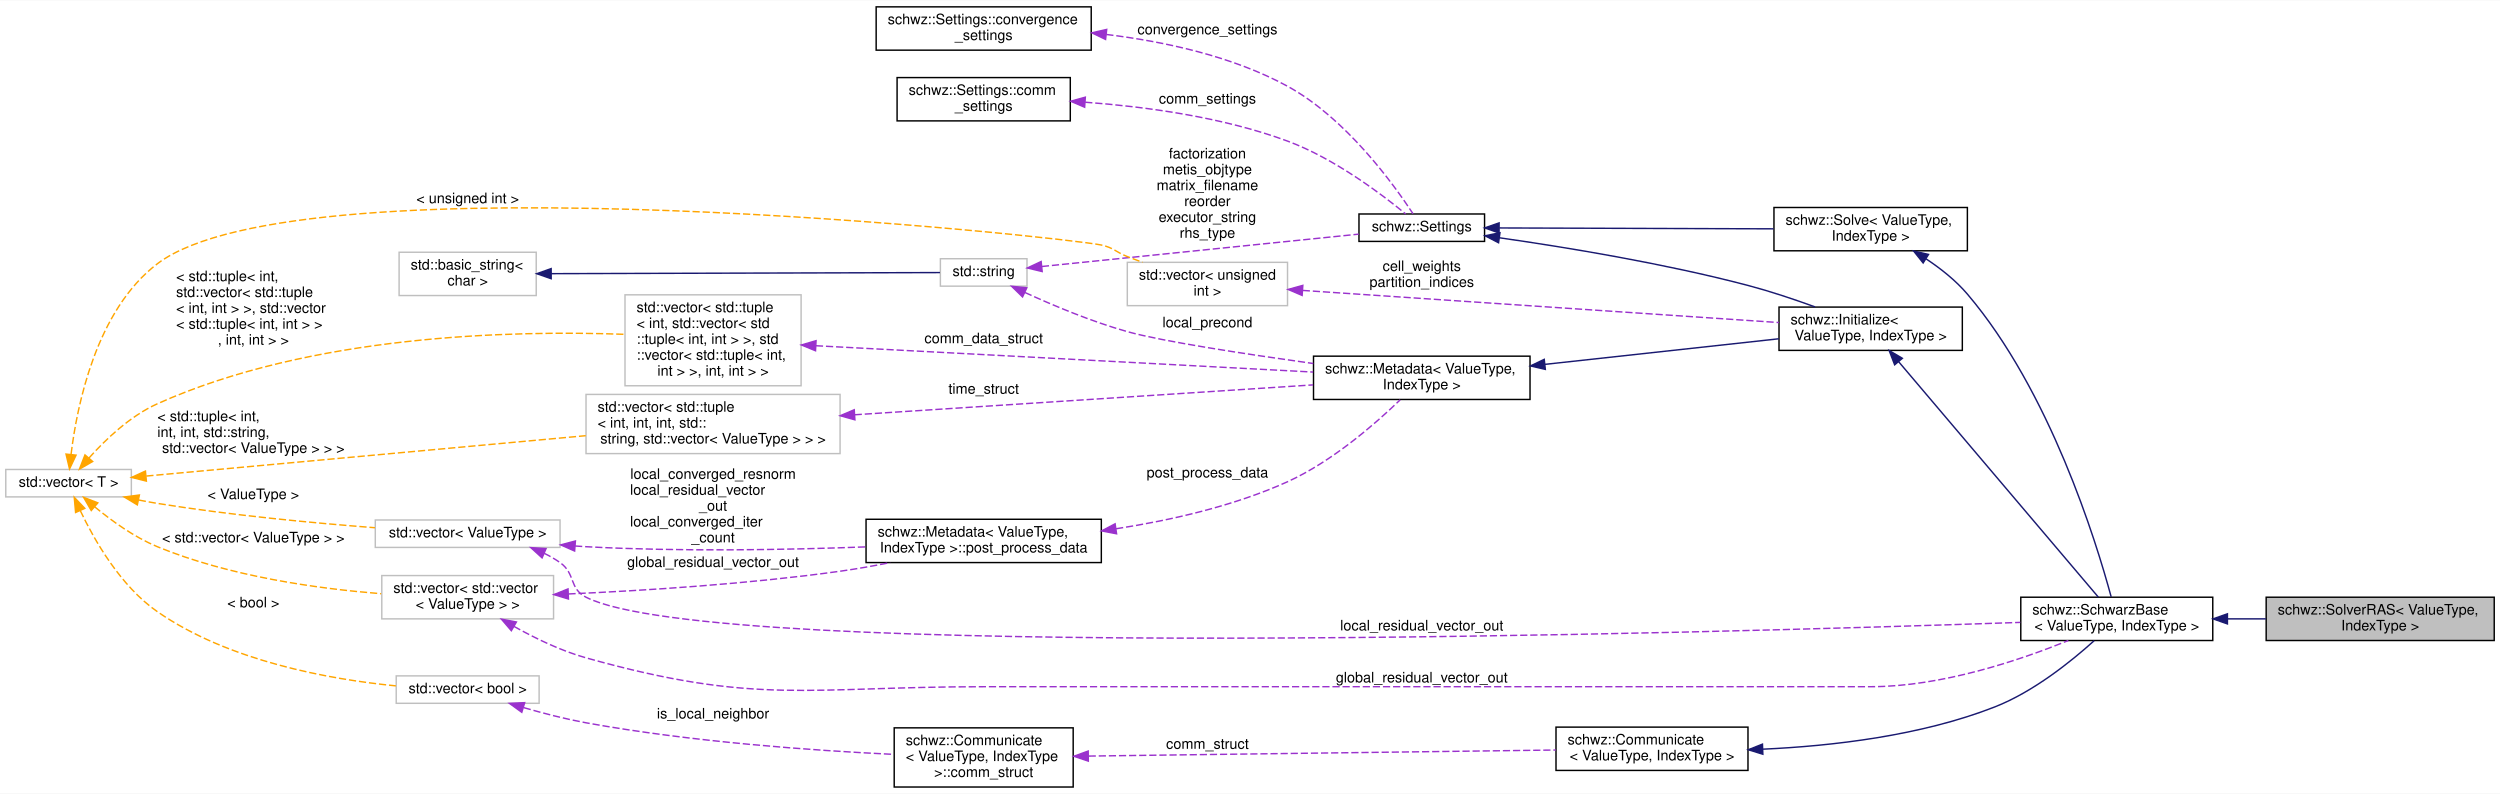
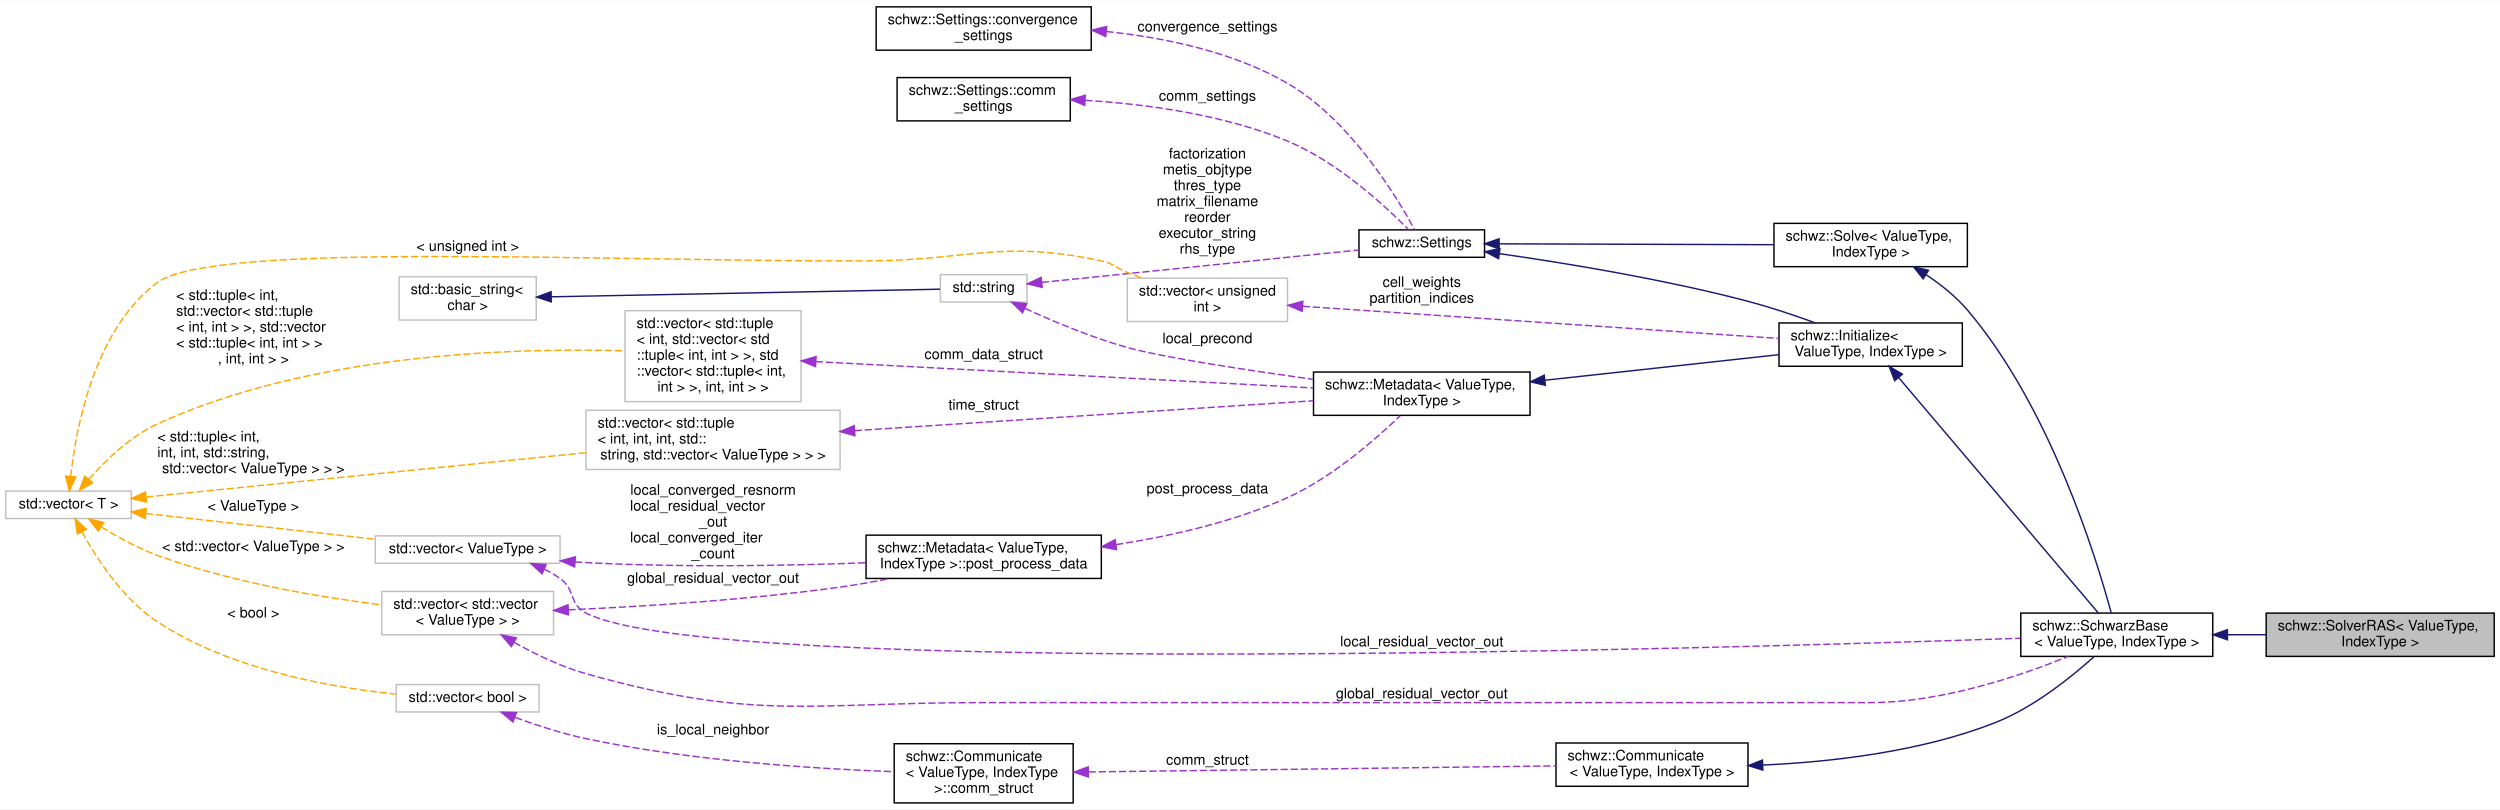
- <svg xmlns="http://www.w3.org/2000/svg" xmlns:xlink="http://www.w3.org/1999/xlink" width="1732pt" height="550pt" viewBox="0.00 0.00 1732.00 549.50">
-   <g id="graph0" class="graph" transform="scale(1 1) rotate(0) translate(4 545.5)">
-     <polygon fill="#ffffff" stroke="transparent" points="-4,4 -4,-545.5 1728,-545.5 1728,4 -4,4" />
+ <svg xmlns="http://www.w3.org/2000/svg" xmlns:xlink="http://www.w3.org/1999/xlink" width="1732pt" height="561pt" viewBox="0.00 0.00 1732.00 560.50">
+   <g id="graph0" class="graph" transform="scale(1 1) rotate(0) translate(4 556.5)">
+     <polygon fill="#ffffff" stroke="transparent" points="-4,4 -4,-556.5 1728,-556.5 1728,4 -4,4" />
    <g id="node1" class="node">
      <polygon fill="#bfbfbf" stroke="#000000" points="1566,-102 1566,-132 1724,-132 1724,-102 1566,-102" />
      <text text-anchor="start" x="1574" y="-120" font-family="Helvetica,sans-Serif" font-size="10.00" fill="#000000">schwz::SolverRAS&lt; ValueType,</text>
      <text text-anchor="middle" x="1645" y="-109" font-family="Helvetica,sans-Serif" font-size="10.00" fill="#000000"> IndexType &gt;</text>
    </g>
    <g id="node2" class="node">
      <g id="a_node2">
        <a xlink:href="classschwz_1_1SchwarzBase.html" target="_top" xlink:title="The Base solver class is meant to be the class implementing the common implementations for all the sc...">
          <polygon fill="#ffffff" stroke="#000000" points="1396,-102 1396,-132 1529,-132 1529,-102 1396,-102" />
          <text text-anchor="start" x="1404" y="-120" font-family="Helvetica,sans-Serif" font-size="10.00" fill="#000000">schwz::SchwarzBase</text>
          <text text-anchor="middle" x="1462.5" y="-109" font-family="Helvetica,sans-Serif" font-size="10.00" fill="#000000">&lt; ValueType, IndexType &gt;</text>
        </a>
      </g>
    </g>
    <g id="edge1" class="edge">
      <path fill="none" stroke="#191970" d="M1539.337,-117C1548.093,-117 1557.03,-117 1565.816,-117" />
      <polygon fill="#191970" stroke="#191970" points="1539.161,-113.5 1529.161,-117 1539.161,-120.5 1539.161,-113.5" />
    </g>
    <g id="node3" class="node">
      <g id="a_node3">
        <a xlink:href="classschwz_1_1Initialize.html" target="_top" xlink:title="The initialization class that provides methods for initialization of the solver. ">
          <polygon fill="#ffffff" stroke="#000000" points="1228.5,-303 1228.5,-333 1355.5,-333 1355.5,-303 1228.5,-303" />
          <text text-anchor="start" x="1236.5" y="-321" font-family="Helvetica,sans-Serif" font-size="10.00" fill="#000000">schwz::Initialize&lt;</text>
          <text text-anchor="middle" x="1292" y="-310" font-family="Helvetica,sans-Serif" font-size="10.00" fill="#000000"> ValueType, IndexType &gt;</text>
        </a>
      </g>
    </g>
    <g id="edge2" class="edge">
      <path fill="none" stroke="#191970" d="M1311.316,-295.229C1346.506,-253.744 1420.156,-166.918 1449.769,-132.009" />
      <polygon fill="#191970" stroke="#191970" points="1308.615,-293.002 1304.815,-302.892 1313.953,-297.53 1308.615,-293.002" />
    </g>
    <g id="node4" class="node">
      <g id="a_node4">
        <a xlink:href="structschwz_1_1Settings.html" target="_top" xlink:title="The struct that contains the solver settings and the parameters to be set by the user. ">
          <polygon fill="#ffffff" stroke="#000000" points="937.5,-378.5 937.5,-397.5 1024.5,-397.5 1024.5,-378.5 937.5,-378.5" />
          <text text-anchor="middle" x="981" y="-385.5" font-family="Helvetica,sans-Serif" font-size="10.00" fill="#000000">schwz::Settings</text>
        </a>
      </g>
    </g>
    <g id="edge3" class="edge">
      <path fill="none" stroke="#191970" d="M1034.863,-381.007C1080.992,-374.415 1148.963,-363.267 1207,-348 1222.437,-343.939 1239.066,-338.352 1253.488,-333.099" />
      <polygon fill="#191970" stroke="#191970" points="1034.2,-377.565 1024.785,-382.424 1035.175,-384.497 1034.2,-377.565" />
    </g>
    <g id="node20" class="node">
      <g id="a_node20">
        <a xlink:href="classschwz_1_1Solve.html" target="_top" xlink:title="The Solver class the provides the solver and the convergence checking methods. ">
          <polygon fill="#ffffff" stroke="#000000" points="1225,-372 1225,-402 1359,-402 1359,-372 1225,-372" />
          <text text-anchor="start" x="1233" y="-390" font-family="Helvetica,sans-Serif" font-size="10.00" fill="#000000">schwz::Solve&lt; ValueType,</text>
          <text text-anchor="middle" x="1292" y="-379" font-family="Helvetica,sans-Serif" font-size="10.00" fill="#000000"> IndexType &gt;</text>
        </a>
      </g>
    </g>
    <g id="edge26" class="edge">
      <path fill="none" stroke="#191970" d="M1034.72,-387.827C1087.394,-387.658 1167.855,-387.399 1224.752,-387.216" />
      <polygon fill="#191970" stroke="#191970" points="1034.559,-384.328 1024.571,-387.86 1034.582,-391.328 1034.559,-384.328" />
    </g>
    <g id="node5" class="node">
      <g id="a_node5">
        <a xlink:href="structschwz_1_1Settings_1_1comm__settings.html" target="_top" xlink:title="The settings for the various available communication paradigms. ">
-           <polygon fill="#ffffff" stroke="#000000" points="617.5,-462 617.5,-492 737.5,-492 737.5,-462 617.5,-462" />
-           <text text-anchor="start" x="625.5" y="-480" font-family="Helvetica,sans-Serif" font-size="10.00" fill="#000000">schwz::Settings::comm</text>
-           <text text-anchor="middle" x="677.5" y="-469" font-family="Helvetica,sans-Serif" font-size="10.00" fill="#000000">_settings</text>
+           <polygon fill="#ffffff" stroke="#000000" points="617.5,-473 617.5,-503 737.5,-503 737.5,-473 617.5,-473" />
+           <text text-anchor="start" x="625.5" y="-491" font-family="Helvetica,sans-Serif" font-size="10.00" fill="#000000">schwz::Settings::comm</text>
+           <text text-anchor="middle" x="677.5" y="-480" font-family="Helvetica,sans-Serif" font-size="10.00" fill="#000000">_settings</text>
        </a>
      </g>
    </g>
    <g id="edge4" class="edge">
-       <path fill="none" stroke="#9a32cd" stroke-dasharray="5,2" d="M747.798,-474.938C789.619,-471.862 843.102,-464.641 888,-448 920.43,-435.98 953.233,-411.2 969.852,-397.546" />
-       <polygon fill="#9a32cd" stroke="#9a32cd" points="747.445,-471.454 737.703,-475.617 747.915,-478.438 747.445,-471.454" />
-       <text text-anchor="middle" x="832.5" y="-474" font-family="Helvetica,sans-Serif" font-size="10.00" fill="#000000"> comm_settings</text>
+       <path fill="none" stroke="#9a32cd" stroke-dasharray="5,2" d="M747.856,-487.25C789.921,-484.65 843.637,-477.468 888,-459 923.068,-444.401 956.527,-413.246 972.016,-397.512" />
+       <polygon fill="#9a32cd" stroke="#9a32cd" points="747.494,-483.765 737.7,-487.804 747.875,-490.754 747.494,-483.765" />
+       <text text-anchor="middle" x="832.5" y="-487" font-family="Helvetica,sans-Serif" font-size="10.00" fill="#000000"> comm_settings</text>
    </g>
    <g id="node6" class="node">
      <g id="a_node6">
        <a xlink:title="STL class. ">
          <polygon fill="#ffffff" stroke="#bfbfbf" points="647.5,-347.5 647.5,-366.5 707.5,-366.5 707.5,-347.5 647.5,-347.5" />
          <text text-anchor="middle" x="677.5" y="-354.5" font-family="Helvetica,sans-Serif" font-size="10.00" fill="#000000">std::string</text>
        </a>
      </g>
    </g>
    <g id="edge5" class="edge">
      <path fill="none" stroke="#9a32cd" stroke-dasharray="5,2" d="M717.786,-361.115C774.776,-366.936 878.528,-377.533 937.314,-383.538" />
      <polygon fill="#9a32cd" stroke="#9a32cd" points="718.014,-357.62 707.71,-360.086 717.303,-364.584 718.014,-357.62" />
-       <text text-anchor="middle" x="832.5" y="-436" font-family="Helvetica,sans-Serif" font-size="10.00" fill="#000000"> factorization</text>
-       <text text-anchor="middle" x="832.5" y="-425" font-family="Helvetica,sans-Serif" font-size="10.00" fill="#000000">metis_objtype</text>
+       <text text-anchor="middle" x="832.5" y="-447" font-family="Helvetica,sans-Serif" font-size="10.00" fill="#000000"> factorization</text>
+       <text text-anchor="middle" x="832.5" y="-436" font-family="Helvetica,sans-Serif" font-size="10.00" fill="#000000">metis_objtype</text>
+       <text text-anchor="middle" x="832.5" y="-425" font-family="Helvetica,sans-Serif" font-size="10.00" fill="#000000">thres_type</text>
      <text text-anchor="middle" x="832.5" y="-414" font-family="Helvetica,sans-Serif" font-size="10.00" fill="#000000">matrix_filename</text>
      <text text-anchor="middle" x="832.5" y="-403" font-family="Helvetica,sans-Serif" font-size="10.00" fill="#000000">reorder</text>
      <text text-anchor="middle" x="832.5" y="-392" font-family="Helvetica,sans-Serif" font-size="10.00" fill="#000000">executor_string</text>
      <text text-anchor="middle" x="832.5" y="-381" font-family="Helvetica,sans-Serif" font-size="10.00" fill="#000000">rhs_type</text>
    </g>
    <g id="node9" class="node">
      <g id="a_node9">
        <a xlink:href="structschwz_1_1Metadata.html" target="_top" xlink:title="The solver metadata struct. ">
          <polygon fill="#ffffff" stroke="#000000" points="906,-269 906,-299 1056,-299 1056,-269 906,-269" />
          <text text-anchor="start" x="914" y="-287" font-family="Helvetica,sans-Serif" font-size="10.00" fill="#000000">schwz::Metadata&lt; ValueType,</text>
          <text text-anchor="middle" x="981" y="-276" font-family="Helvetica,sans-Serif" font-size="10.00" fill="#000000"> IndexType &gt;</text>
        </a>
      </g>
    </g>
    <g id="edge11" class="edge">
      <path fill="none" stroke="#9a32cd" stroke-dasharray="5,2" d="M706.088,-343.111C725.639,-334.143 752.376,-322.901 777,-316 800.776,-309.337 858.03,-300.58 905.85,-293.911" />
      <polygon fill="#9a32cd" stroke="#9a32cd" points="704.419,-340.028 696.839,-347.43 707.381,-346.37 704.419,-340.028" />
      <text text-anchor="middle" x="832.5" y="-319" font-family="Helvetica,sans-Serif" font-size="10.00" fill="#000000"> local_precond</text>
    </g>
    <g id="node7" class="node">
-       <polygon fill="#ffffff" stroke="#bfbfbf" points="272.5,-341 272.5,-371 367.5,-371 367.5,-341 272.5,-341" />
-       <text text-anchor="start" x="280.5" y="-359" font-family="Helvetica,sans-Serif" font-size="10.00" fill="#000000">std::basic_string&lt;</text>
-       <text text-anchor="middle" x="320" y="-348" font-family="Helvetica,sans-Serif" font-size="10.00" fill="#000000"> char &gt;</text>
+       <polygon fill="#ffffff" stroke="#bfbfbf" points="272.5,-335 272.5,-365 367.5,-365 367.5,-335 272.5,-335" />
+       <text text-anchor="start" x="280.5" y="-353" font-family="Helvetica,sans-Serif" font-size="10.00" fill="#000000">std::basic_string&lt;</text>
+       <text text-anchor="middle" x="320" y="-342" font-family="Helvetica,sans-Serif" font-size="10.00" fill="#000000"> char &gt;</text>
    </g>
    <g id="edge6" class="edge">
-       <path fill="none" stroke="#191970" d="M377.845,-356.162C454.709,-356.377 587.715,-356.749 647.211,-356.915" />
-       <polygon fill="#191970" stroke="#191970" points="377.853,-352.662 367.843,-356.134 377.833,-359.662 377.853,-352.662" />
+       <path fill="none" stroke="#191970" d="M377.845,-351.133C454.709,-352.638 587.715,-355.242 647.211,-356.407" />
+       <polygon fill="#191970" stroke="#191970" points="377.91,-347.633 367.843,-350.937 377.773,-354.632 377.91,-347.633" />
    </g>
    <g id="node8" class="node">
      <g id="a_node8">
        <a xlink:href="structschwz_1_1Settings_1_1convergence__settings.html" target="_top" xlink:title="The various convergence settings available. ">
-           <polygon fill="#ffffff" stroke="#000000" points="603,-511 603,-541 752,-541 752,-511 603,-511" />
-           <text text-anchor="start" x="611" y="-529" font-family="Helvetica,sans-Serif" font-size="10.00" fill="#000000">schwz::Settings::convergence</text>
-           <text text-anchor="middle" x="677.5" y="-518" font-family="Helvetica,sans-Serif" font-size="10.00" fill="#000000">_settings</text>
+           <polygon fill="#ffffff" stroke="#000000" points="603,-522 603,-552 752,-552 752,-522 603,-522" />
+           <text text-anchor="start" x="611" y="-540" font-family="Helvetica,sans-Serif" font-size="10.00" fill="#000000">schwz::Settings::convergence</text>
+           <text text-anchor="middle" x="677.5" y="-529" font-family="Helvetica,sans-Serif" font-size="10.00" fill="#000000">_settings</text>
        </a>
      </g>
    </g>
    <g id="edge7" class="edge">
-       <path fill="none" stroke="#9a32cd" stroke-dasharray="5,2" d="M762.417,-521.882C802.484,-517.014 849.773,-506.868 888,-486 928.558,-463.86 961.767,-417.761 974.92,-397.689" />
-       <polygon fill="#9a32cd" stroke="#9a32cd" points="761.942,-518.413 752.395,-523.009 762.724,-525.369 761.942,-518.413" />
-       <text text-anchor="middle" x="832.5" y="-522" font-family="Helvetica,sans-Serif" font-size="10.00" fill="#000000"> convergence_settings</text>
+       <path fill="none" stroke="#9a32cd" stroke-dasharray="5,2" d="M762.496,-534.909C802.791,-530.717 850.251,-520.915 888,-499 931.702,-473.628 964.11,-419.67 976.018,-397.656" />
+       <polygon fill="#9a32cd" stroke="#9a32cd" points="762.043,-531.436 752.415,-535.858 762.699,-538.405 762.043,-531.436" />
+       <text text-anchor="middle" x="832.5" y="-535" font-family="Helvetica,sans-Serif" font-size="10.00" fill="#000000"> convergence_settings</text>
    </g>
    <g id="edge8" class="edge">
      <path fill="none" stroke="#191970" d="M1066.35,-293.331C1117.577,-298.931 1181.656,-305.937 1228.426,-311.05" />
      <polygon fill="#191970" stroke="#191970" points="1066.606,-289.838 1056.284,-292.231 1065.845,-296.797 1066.606,-289.838" />
    </g>
    <g id="node10" class="node">
      <polygon fill="#ffffff" stroke="#bfbfbf" points="402,-231.5 402,-272.5 578,-272.5 578,-231.5 402,-231.5" />
      <text text-anchor="start" x="410" y="-260.5" font-family="Helvetica,sans-Serif" font-size="10.00" fill="#000000">std::vector&lt; std::tuple</text>
      <text text-anchor="start" x="410" y="-249.5" font-family="Helvetica,sans-Serif" font-size="10.00" fill="#000000">&lt; int, int, int, std::</text>
      <text text-anchor="middle" x="490" y="-238.5" font-family="Helvetica,sans-Serif" font-size="10.00" fill="#000000">string, std::vector&lt; ValueType &gt; &gt; &gt;</text>
    </g>
    <g id="edge9" class="edge">
      <path fill="none" stroke="#9a32cd" stroke-dasharray="5,2" d="M588.107,-258.394C681.675,-264.492 820.599,-273.546 905.731,-279.094" />
      <polygon fill="#9a32cd" stroke="#9a32cd" points="588.271,-254.897 578.064,-257.739 587.816,-261.882 588.271,-254.897" />
      <text text-anchor="middle" x="677.5" y="-273" font-family="Helvetica,sans-Serif" font-size="10.00" fill="#000000"> time_struct</text>
    </g>
    <g id="node11" class="node">
      <g id="a_node11">
        <a xlink:title="STL class. ">
-           <polygon fill="#ffffff" stroke="#bfbfbf" points="0,-201.5 0,-220.5 87,-220.5 87,-201.5 0,-201.5" />
-           <text text-anchor="middle" x="43.5" y="-208.5" font-family="Helvetica,sans-Serif" font-size="10.00" fill="#000000">std::vector&lt; T &gt;</text>
+           <polygon fill="#ffffff" stroke="#bfbfbf" points="0,-197.5 0,-216.5 87,-216.5 87,-197.5 0,-197.5" />
+           <text text-anchor="middle" x="43.5" y="-204.5" font-family="Helvetica,sans-Serif" font-size="10.00" fill="#000000">std::vector&lt; T &gt;</text>
        </a>
      </g>
    </g>
    <g id="edge10" class="edge">
-       <path fill="none" stroke="#ffa500" stroke-dasharray="5,2" d="M97.353,-215.945C172.869,-222.879 311.122,-235.574 401.784,-243.899" />
-       <polygon fill="#ffa500" stroke="#ffa500" points="97.403,-212.435 87.125,-215.006 96.763,-219.406 97.403,-212.435" />
-       <text text-anchor="start" x="105" y="-254" font-family="Helvetica,sans-Serif" font-size="10.00" fill="#000000"> &lt; std::tuple&lt; int,</text>
-       <text text-anchor="start" x="105" y="-243" font-family="Helvetica,sans-Serif" font-size="10.00" fill="#000000"> int, int, std::string,</text>
-       <text text-anchor="middle" x="171.5" y="-232" font-family="Helvetica,sans-Serif" font-size="10.00" fill="#000000"> std::vector&lt; ValueType &gt; &gt; &gt;</text>
+       <path fill="none" stroke="#ffa500" stroke-dasharray="5,2" d="M97.353,-212.428C172.869,-220.038 311.122,-233.972 401.784,-243.109" />
+       <polygon fill="#ffa500" stroke="#ffa500" points="97.426,-208.917 87.125,-211.397 96.724,-215.882 97.426,-208.917" />
+       <text text-anchor="start" x="105" y="-251" font-family="Helvetica,sans-Serif" font-size="10.00" fill="#000000"> &lt; std::tuple&lt; int,</text>
+       <text text-anchor="start" x="105" y="-240" font-family="Helvetica,sans-Serif" font-size="10.00" fill="#000000"> int, int, std::string,</text>
+       <text text-anchor="middle" x="171.5" y="-229" font-family="Helvetica,sans-Serif" font-size="10.00" fill="#000000"> std::vector&lt; ValueType &gt; &gt; &gt;</text>
    </g>
    <g id="node13" class="node">
      <polygon fill="#ffffff" stroke="#bfbfbf" points="256,-166.5 256,-185.5 384,-185.5 384,-166.5 256,-166.5" />
      <text text-anchor="middle" x="320" y="-173.5" font-family="Helvetica,sans-Serif" font-size="10.00" fill="#000000">std::vector&lt; ValueType &gt;</text>
    </g>
    <g id="edge14" class="edge">
-       <path fill="none" stroke="#ffa500" stroke-dasharray="5,2" d="M92.129,-199.335C96.468,-198.475 100.805,-197.68 105,-197 155.349,-188.844 212.881,-183.427 255.754,-180.141" />
-       <polygon fill="#ffa500" stroke="#ffa500" points="91.139,-195.966 82.066,-201.437 92.57,-202.819 91.139,-195.966" />
-       <text text-anchor="middle" x="171.5" y="-200" font-family="Helvetica,sans-Serif" font-size="10.00" fill="#000000"> &lt; ValueType &gt;</text>
+       <path fill="none" stroke="#ffa500" stroke-dasharray="5,2" d="M96.957,-201.007C142.383,-195.914 207.708,-188.59 255.929,-183.183" />
+       <polygon fill="#ffa500" stroke="#ffa500" points="96.555,-197.53 87.007,-202.122 97.335,-204.486 96.555,-197.53" />
+       <text text-anchor="middle" x="171.5" y="-203" font-family="Helvetica,sans-Serif" font-size="10.00" fill="#000000"> &lt; ValueType &gt;</text>
    </g>
    <g id="node14" class="node">
      <polygon fill="#ffffff" stroke="#bfbfbf" points="260.5,-117 260.5,-147 379.5,-147 379.5,-117 260.5,-117" />
      <text text-anchor="start" x="268.5" y="-135" font-family="Helvetica,sans-Serif" font-size="10.00" fill="#000000">std::vector&lt; std::vector</text>
      <text text-anchor="middle" x="320" y="-124" font-family="Helvetica,sans-Serif" font-size="10.00" fill="#000000">&lt; ValueType &gt; &gt;</text>
    </g>
    <g id="edge16" class="edge">
-       <path fill="none" stroke="#ffa500" stroke-dasharray="5,2" d="M61.541,-194.675C73.137,-185.094 88.984,-173.606 105,-167 154.819,-146.452 215.793,-137.935 260.067,-134.422" />
-       <polygon fill="#ffa500" stroke="#ffa500" points="59.223,-192.052 53.908,-201.217 63.778,-197.367 59.223,-192.052" />
-       <text text-anchor="middle" x="171.5" y="-170" font-family="Helvetica,sans-Serif" font-size="10.00" fill="#000000"> &lt; std::vector&lt; ValueType &gt; &gt;</text>
+       <path fill="none" stroke="#ffa500" stroke-dasharray="5,2" d="M66.211,-191.65C77.45,-184.697 91.48,-176.946 105,-172 155.632,-153.48 216.245,-143.198 260.188,-137.714" />
+       <polygon fill="#ffa500" stroke="#ffa500" points="64.037,-188.886 57.499,-197.223 67.809,-194.783 64.037,-188.886" />
+       <text text-anchor="middle" x="171.5" y="-175" font-family="Helvetica,sans-Serif" font-size="10.00" fill="#000000"> &lt; std::vector&lt; ValueType &gt; &gt;</text>
    </g>
    <g id="node15" class="node">
      <polygon fill="#ffffff" stroke="#bfbfbf" points="429,-278.5 429,-341.5 551,-341.5 551,-278.5 429,-278.5" />
      <text text-anchor="start" x="437" y="-329.5" font-family="Helvetica,sans-Serif" font-size="10.00" fill="#000000">std::vector&lt; std::tuple</text>
      <text text-anchor="start" x="437" y="-318.5" font-family="Helvetica,sans-Serif" font-size="10.00" fill="#000000">&lt; int, std::vector&lt; std</text>
      <text text-anchor="start" x="437" y="-307.5" font-family="Helvetica,sans-Serif" font-size="10.00" fill="#000000">::tuple&lt; int, int &gt; &gt;, std</text>
      <text text-anchor="start" x="437" y="-296.5" font-family="Helvetica,sans-Serif" font-size="10.00" fill="#000000">::vector&lt; std::tuple&lt; int,</text>
      <text text-anchor="middle" x="490" y="-285.5" font-family="Helvetica,sans-Serif" font-size="10.00" fill="#000000"> int &gt; &gt;, int, int &gt; &gt;</text>
    </g>
    <g id="edge18" class="edge">
-       <path fill="none" stroke="#ffa500" stroke-dasharray="5,2" d="M57.619,-228.423C68.985,-241.125 86.132,-257.535 105,-266 211.496,-313.779 350.48,-317.005 428.999,-314.123" />
-       <polygon fill="#ffa500" stroke="#ffa500" points="60.192,-226.046 51.025,-220.733 54.878,-230.603 60.192,-226.046" />
-       <text text-anchor="start" x="118" y="-351" font-family="Helvetica,sans-Serif" font-size="10.00" fill="#000000"> &lt; std::tuple&lt; int,</text>
-       <text text-anchor="start" x="118" y="-340" font-family="Helvetica,sans-Serif" font-size="10.00" fill="#000000"> std::vector&lt; std::tuple</text>
-       <text text-anchor="start" x="118" y="-329" font-family="Helvetica,sans-Serif" font-size="10.00" fill="#000000">&lt; int, int &gt; &gt;, std::vector</text>
-       <text text-anchor="start" x="118" y="-318" font-family="Helvetica,sans-Serif" font-size="10.00" fill="#000000">&lt; std::tuple&lt; int, int &gt; &gt;</text>
-       <text text-anchor="middle" x="171.5" y="-307" font-family="Helvetica,sans-Serif" font-size="10.00" fill="#000000">, int, int &gt; &gt;</text>
+       <path fill="none" stroke="#ffa500" stroke-dasharray="5,2" d="M57.573,-224.699C68.914,-237.609 86.05,-254.308 105,-263 211.191,-311.708 350.283,-315.982 428.904,-313.678" />
+       <polygon fill="#ffa500" stroke="#ffa500" points="60.113,-222.281 50.996,-216.884 54.757,-226.789 60.113,-222.281" />
+       <text text-anchor="start" x="118" y="-349" font-family="Helvetica,sans-Serif" font-size="10.00" fill="#000000"> &lt; std::tuple&lt; int,</text>
+       <text text-anchor="start" x="118" y="-338" font-family="Helvetica,sans-Serif" font-size="10.00" fill="#000000"> std::vector&lt; std::tuple</text>
+       <text text-anchor="start" x="118" y="-327" font-family="Helvetica,sans-Serif" font-size="10.00" fill="#000000">&lt; int, int &gt; &gt;, std::vector</text>
+       <text text-anchor="start" x="118" y="-316" font-family="Helvetica,sans-Serif" font-size="10.00" fill="#000000">&lt; std::tuple&lt; int, int &gt; &gt;</text>
+       <text text-anchor="middle" x="171.5" y="-305" font-family="Helvetica,sans-Serif" font-size="10.00" fill="#000000">, int, int &gt; &gt;</text>
    </g>
    <g id="node16" class="node">
      <polygon fill="#ffffff" stroke="#bfbfbf" points="777,-334 777,-364 888,-364 888,-334 777,-334" />
      <text text-anchor="start" x="785" y="-352" font-family="Helvetica,sans-Serif" font-size="10.00" fill="#000000">std::vector&lt; unsigned</text>
      <text text-anchor="middle" x="832.5" y="-341" font-family="Helvetica,sans-Serif" font-size="10.00" fill="#000000"> int &gt;</text>
    </g>
    <g id="edge20" class="edge">
-       <path fill="none" stroke="#ffa500" stroke-dasharray="5,2" d="M45.256,-231.184C49.333,-264.577 62.606,-330.824 105,-363 204.693,-438.664 735.056,-381.215 759,-376 767.554,-374.137 768.851,-371.199 777,-368 780.413,-366.66 783.963,-365.322 787.545,-364.01" />
-       <polygon fill="#ffa500" stroke="#ffa500" points="48.696,-230.429 44.165,-220.852 41.735,-231.164 48.696,-230.429" />
-       <text text-anchor="middle" x="320" y="-405" font-family="Helvetica,sans-Serif" font-size="10.00" fill="#000000"> &lt; unsigned int &gt;</text>
+       <path fill="none" stroke="#ffa500" stroke-dasharray="5,2" d="M44.973,-226.637C48.651,-260.327 61.38,-328.633 105,-361 143.667,-389.691 414.008,-375.465 596,-376 668.444,-376.213 688.134,-391.039 759,-376 767.564,-374.183 768.851,-371.199 777,-368 780.413,-366.66 783.963,-365.322 787.545,-364.01" />
+       <polygon fill="#ffa500" stroke="#ffa500" points="48.454,-226.272 44.041,-216.64 41.484,-226.922 48.454,-226.272" />
+       <text text-anchor="middle" x="320" y="-383" font-family="Helvetica,sans-Serif" font-size="10.00" fill="#000000"> &lt; unsigned int &gt;</text>
    </g>
    <g id="node19" class="node">
-       <polygon fill="#ffffff" stroke="#bfbfbf" points="270.5,-58.5 270.5,-77.5 369.5,-77.5 369.5,-58.5 270.5,-58.5" />
-       <text text-anchor="middle" x="320" y="-65.5" font-family="Helvetica,sans-Serif" font-size="10.00" fill="#000000">std::vector&lt; bool &gt;</text>
+       <polygon fill="#ffffff" stroke="#bfbfbf" points="270.5,-63.5 270.5,-82.5 369.5,-82.5 369.5,-63.5 270.5,-63.5" />
+       <text text-anchor="middle" x="320" y="-70.5" font-family="Helvetica,sans-Serif" font-size="10.00" fill="#000000">std::vector&lt; bool &gt;</text>
    </g>
    <g id="edge24" class="edge">
-       <path fill="none" stroke="#ffa500" stroke-dasharray="5,2" d="M51.615,-191.989C61.321,-171.564 79.514,-139.665 105,-122 154.502,-87.689 223.83,-75.147 270.244,-70.582" />
-       <polygon fill="#ffa500" stroke="#ffa500" points="48.365,-190.681 47.428,-201.234 54.742,-193.569 48.365,-190.681" />
-       <text text-anchor="middle" x="171.5" y="-125" font-family="Helvetica,sans-Serif" font-size="10.00" fill="#000000"> &lt; bool &gt;</text>
+       <path fill="none" stroke="#ffa500" stroke-dasharray="5,2" d="M52.798,-188.285C63.033,-169.646 81.238,-141.621 105,-126 155.114,-93.056 223.989,-80.582 270.151,-75.863" />
+       <polygon fill="#ffa500" stroke="#ffa500" points="49.615,-186.818 48.066,-197.299 55.813,-190.072 49.615,-186.818" />
+       <text text-anchor="middle" x="171.5" y="-129" font-family="Helvetica,sans-Serif" font-size="10.00" fill="#000000"> &lt; bool &gt;</text>
    </g>
    <g id="node12" class="node">
      <g id="a_node12">
        <a xlink:href="structschwz_1_1Metadata_1_1post__process__data.html" target="_top" xlink:title="The struct used for storing data for post-processing. ">
          <polygon fill="#ffffff" stroke="#000000" points="596,-156 596,-186 759,-186 759,-156 596,-156" />
          <text text-anchor="start" x="604" y="-174" font-family="Helvetica,sans-Serif" font-size="10.00" fill="#000000">schwz::Metadata&lt; ValueType,</text>
          <text text-anchor="middle" x="677.5" y="-163" font-family="Helvetica,sans-Serif" font-size="10.00" fill="#000000"> IndexType &gt;::post_process_data</text>
        </a>
      </g>
    </g>
    <g id="edge12" class="edge">
      <path fill="none" stroke="#9a32cd" stroke-dasharray="5,2" d="M769.201,-179.419C807.198,-185.282 850.957,-195.209 888,-212 918.872,-225.994 948.811,-252.113 966.046,-268.749" />
      <polygon fill="#9a32cd" stroke="#9a32cd" points="769.564,-175.935 759.161,-177.943 768.546,-182.86 769.564,-175.935" />
      <text text-anchor="middle" x="832.5" y="-215" font-family="Helvetica,sans-Serif" font-size="10.00" fill="#000000"> post_process_data</text>
    </g>
    <g id="edge27" class="edge">
      <path fill="none" stroke="#9a32cd" stroke-dasharray="5,2" d="M372.976,-162.433C376.852,-160.552 380.577,-158.418 384,-156 394.89,-148.306 390.117,-138.047 402,-132 490.105,-87.166 1176.665,-106.996 1395.632,-114.551" />
      <polygon fill="#9a32cd" stroke="#9a32cd" points="371.555,-159.234 363.732,-166.38 374.303,-165.672 371.555,-159.234" />
      <text text-anchor="middle" x="981" y="-109" font-family="Helvetica,sans-Serif" font-size="10.00" fill="#000000"> local_residual_vector_out</text>
    </g>
    <g id="edge13" class="edge">
      <path fill="none" stroke="#9a32cd" stroke-dasharray="5,2" d="M394.387,-167.477C396.954,-167.297 399.498,-167.137 402,-167 467.078,-163.439 540.923,-164.802 595.769,-166.856" />
      <polygon fill="#9a32cd" stroke="#9a32cd" points="394.099,-163.989 384.403,-168.259 394.646,-170.967 394.099,-163.989" />
      <text text-anchor="middle" x="490" y="-214" font-family="Helvetica,sans-Serif" font-size="10.00" fill="#000000"> local_converged_resnorm</text>
      <text text-anchor="start" x="432.5" y="-203" font-family="Helvetica,sans-Serif" font-size="10.00" fill="#000000">local_residual_vector</text>
      <text text-anchor="middle" x="490" y="-192" font-family="Helvetica,sans-Serif" font-size="10.00" fill="#000000">_out</text>
      <text text-anchor="start" x="432.5" y="-181" font-family="Helvetica,sans-Serif" font-size="10.00" fill="#000000">local_converged_iter</text>
      <text text-anchor="middle" x="490" y="-170" font-family="Helvetica,sans-Serif" font-size="10.00" fill="#000000">_count</text>
    </g>
    <g id="edge28" class="edge">
      <path fill="none" stroke="#9a32cd" stroke-dasharray="5,2" d="M352.028,-111.803C366.698,-103.568 384.652,-94.856 402,-90 520.223,-56.91 554.733,-70 677.5,-70 677.5,-70 677.5,-70 1292,-70 1340.974,-70 1395.108,-88.245 1428.961,-102" />
      <polygon fill="#9a32cd" stroke="#9a32cd" points="350.25,-108.789 343.353,-116.831 353.76,-114.845 350.25,-108.789" />
      <text text-anchor="middle" x="981" y="-73" font-family="Helvetica,sans-Serif" font-size="10.00" fill="#000000"> global_residual_vector_out</text>
    </g>
    <g id="edge15" class="edge">
      <path fill="none" stroke="#9a32cd" stroke-dasharray="5,2" d="M389.806,-134.256C441.87,-136.571 514.632,-141.146 578,-150 589.278,-151.576 601.189,-153.691 612.698,-155.973" />
      <polygon fill="#9a32cd" stroke="#9a32cd" points="389.818,-130.753 379.678,-133.822 389.519,-137.747 389.818,-130.753" />
      <text text-anchor="middle" x="490" y="-153" font-family="Helvetica,sans-Serif" font-size="10.00" fill="#000000"> global_residual_vector_out</text>
    </g>
    <g id="edge17" class="edge">
      <path fill="none" stroke="#9a32cd" stroke-dasharray="5,2" d="M561.229,-306.228C653.05,-301.366 812.014,-292.948 905.748,-287.985" />
      <polygon fill="#9a32cd" stroke="#9a32cd" points="560.994,-302.736 551.193,-306.76 561.364,-309.726 560.994,-302.736" />
      <text text-anchor="middle" x="677.5" y="-308" font-family="Helvetica,sans-Serif" font-size="10.00" fill="#000000"> comm_data_struct</text>
    </g>
    <g id="edge19" class="edge">
      <path fill="none" stroke="#9a32cd" stroke-dasharray="5,2" d="M898.526,-344.546C986.625,-338.602 1141.574,-328.148 1228.417,-322.29" />
      <polygon fill="#9a32cd" stroke="#9a32cd" points="898.126,-341.065 888.384,-345.23 898.597,-348.049 898.126,-341.065" />
      <text text-anchor="middle" x="981" y="-358" font-family="Helvetica,sans-Serif" font-size="10.00" fill="#000000"> cell_weights</text>
      <text text-anchor="middle" x="981" y="-347" font-family="Helvetica,sans-Serif" font-size="10.00" fill="#000000">partition_indices</text>
    </g>
    <g id="node17" class="node">
      <g id="a_node17">
        <a xlink:href="classschwz_1_1Communicate.html" target="_top" xlink:title="The communication class that provides the methods for the communication between the subdomains...">
          <polygon fill="#ffffff" stroke="#000000" points="1074,-12 1074,-42 1207,-42 1207,-12 1074,-12" />
          <text text-anchor="start" x="1082" y="-30" font-family="Helvetica,sans-Serif" font-size="10.00" fill="#000000">schwz::Communicate</text>
          <text text-anchor="middle" x="1140.5" y="-19" font-family="Helvetica,sans-Serif" font-size="10.00" fill="#000000">&lt; ValueType, IndexType &gt;</text>
        </a>
      </g>
    </g>
    <g id="edge21" class="edge">
      <path fill="none" stroke="#191970" d="M1217.434,-26.728C1265.125,-28.883 1326.833,-35.955 1378,-56 1404.786,-66.494 1430.895,-87.484 1446.836,-101.883" />
      <polygon fill="#191970" stroke="#191970" points="1217.3,-23.221 1207.172,-26.331 1217.029,-30.215 1217.3,-23.221" />
    </g>
    <g id="node18" class="node">
      <g id="a_node18">
        <a xlink:href="structschwz_1_1Communicate_1_1comm__struct.html" target="_top" xlink:title="The communication struct used to store the communication data. ">
          <polygon fill="#ffffff" stroke="#000000" points="615.5,-.5 615.5,-41.5 739.5,-41.5 739.5,-.5 615.5,-.5" />
          <text text-anchor="start" x="623.5" y="-29.5" font-family="Helvetica,sans-Serif" font-size="10.00" fill="#000000">schwz::Communicate</text>
          <text text-anchor="start" x="623.5" y="-18.5" font-family="Helvetica,sans-Serif" font-size="10.00" fill="#000000">&lt; ValueType, IndexType</text>
          <text text-anchor="middle" x="677.5" y="-7.5" font-family="Helvetica,sans-Serif" font-size="10.00" fill="#000000"> &gt;::comm_struct</text>
        </a>
      </g>
    </g>
    <g id="edge22" class="edge">
      <path fill="none" stroke="#9a32cd" stroke-dasharray="5,2" d="M750.196,-21.942C838.965,-23.092 987.866,-25.022 1073.813,-26.136" />
      <polygon fill="#9a32cd" stroke="#9a32cd" points="749.987,-18.439 739.942,-21.809 749.896,-25.439 749.987,-18.439" />
      <text text-anchor="middle" x="832.5" y="-27" font-family="Helvetica,sans-Serif" font-size="10.00" fill="#000000"> comm_struct</text>
    </g>
    <g id="edge23" class="edge">
-       <path fill="none" stroke="#9a32cd" stroke-dasharray="5,2" d="M358.853,-55.5C372.382,-51.577 387.743,-47.597 402,-45 474.504,-31.793 559.111,-25.796 615.239,-23.11" />
-       <polygon fill="#9a32cd" stroke="#9a32cd" points="357.496,-52.253 348.913,-58.465 359.497,-58.961 357.496,-52.253" />
+       <path fill="none" stroke="#9a32cd" stroke-dasharray="5,2" d="M352.95,-59.709C367.719,-54.286 385.496,-48.483 402,-45 474.226,-29.759 559.07,-24.168 615.323,-22.133" />
+       <polygon fill="#9a32cd" stroke="#9a32cd" points="351.377,-56.562 343.258,-63.369 353.85,-63.11 351.377,-56.562" />
      <text text-anchor="middle" x="490" y="-48" font-family="Helvetica,sans-Serif" font-size="10.00" fill="#000000"> is_local_neighbor</text>
    </g>
    <g id="edge25" class="edge">
      <path fill="none" stroke="#191970" d="M1330.267,-366.492C1340.526,-359.693 1350.982,-351.419 1359,-342 1416.137,-274.883 1448.135,-170.976 1458.617,-132.24" />
      <polygon fill="#191970" stroke="#191970" points="1328.354,-363.561 1321.754,-371.849 1332.082,-369.485 1328.354,-363.561" />
    </g>
  </g>
</svg>
